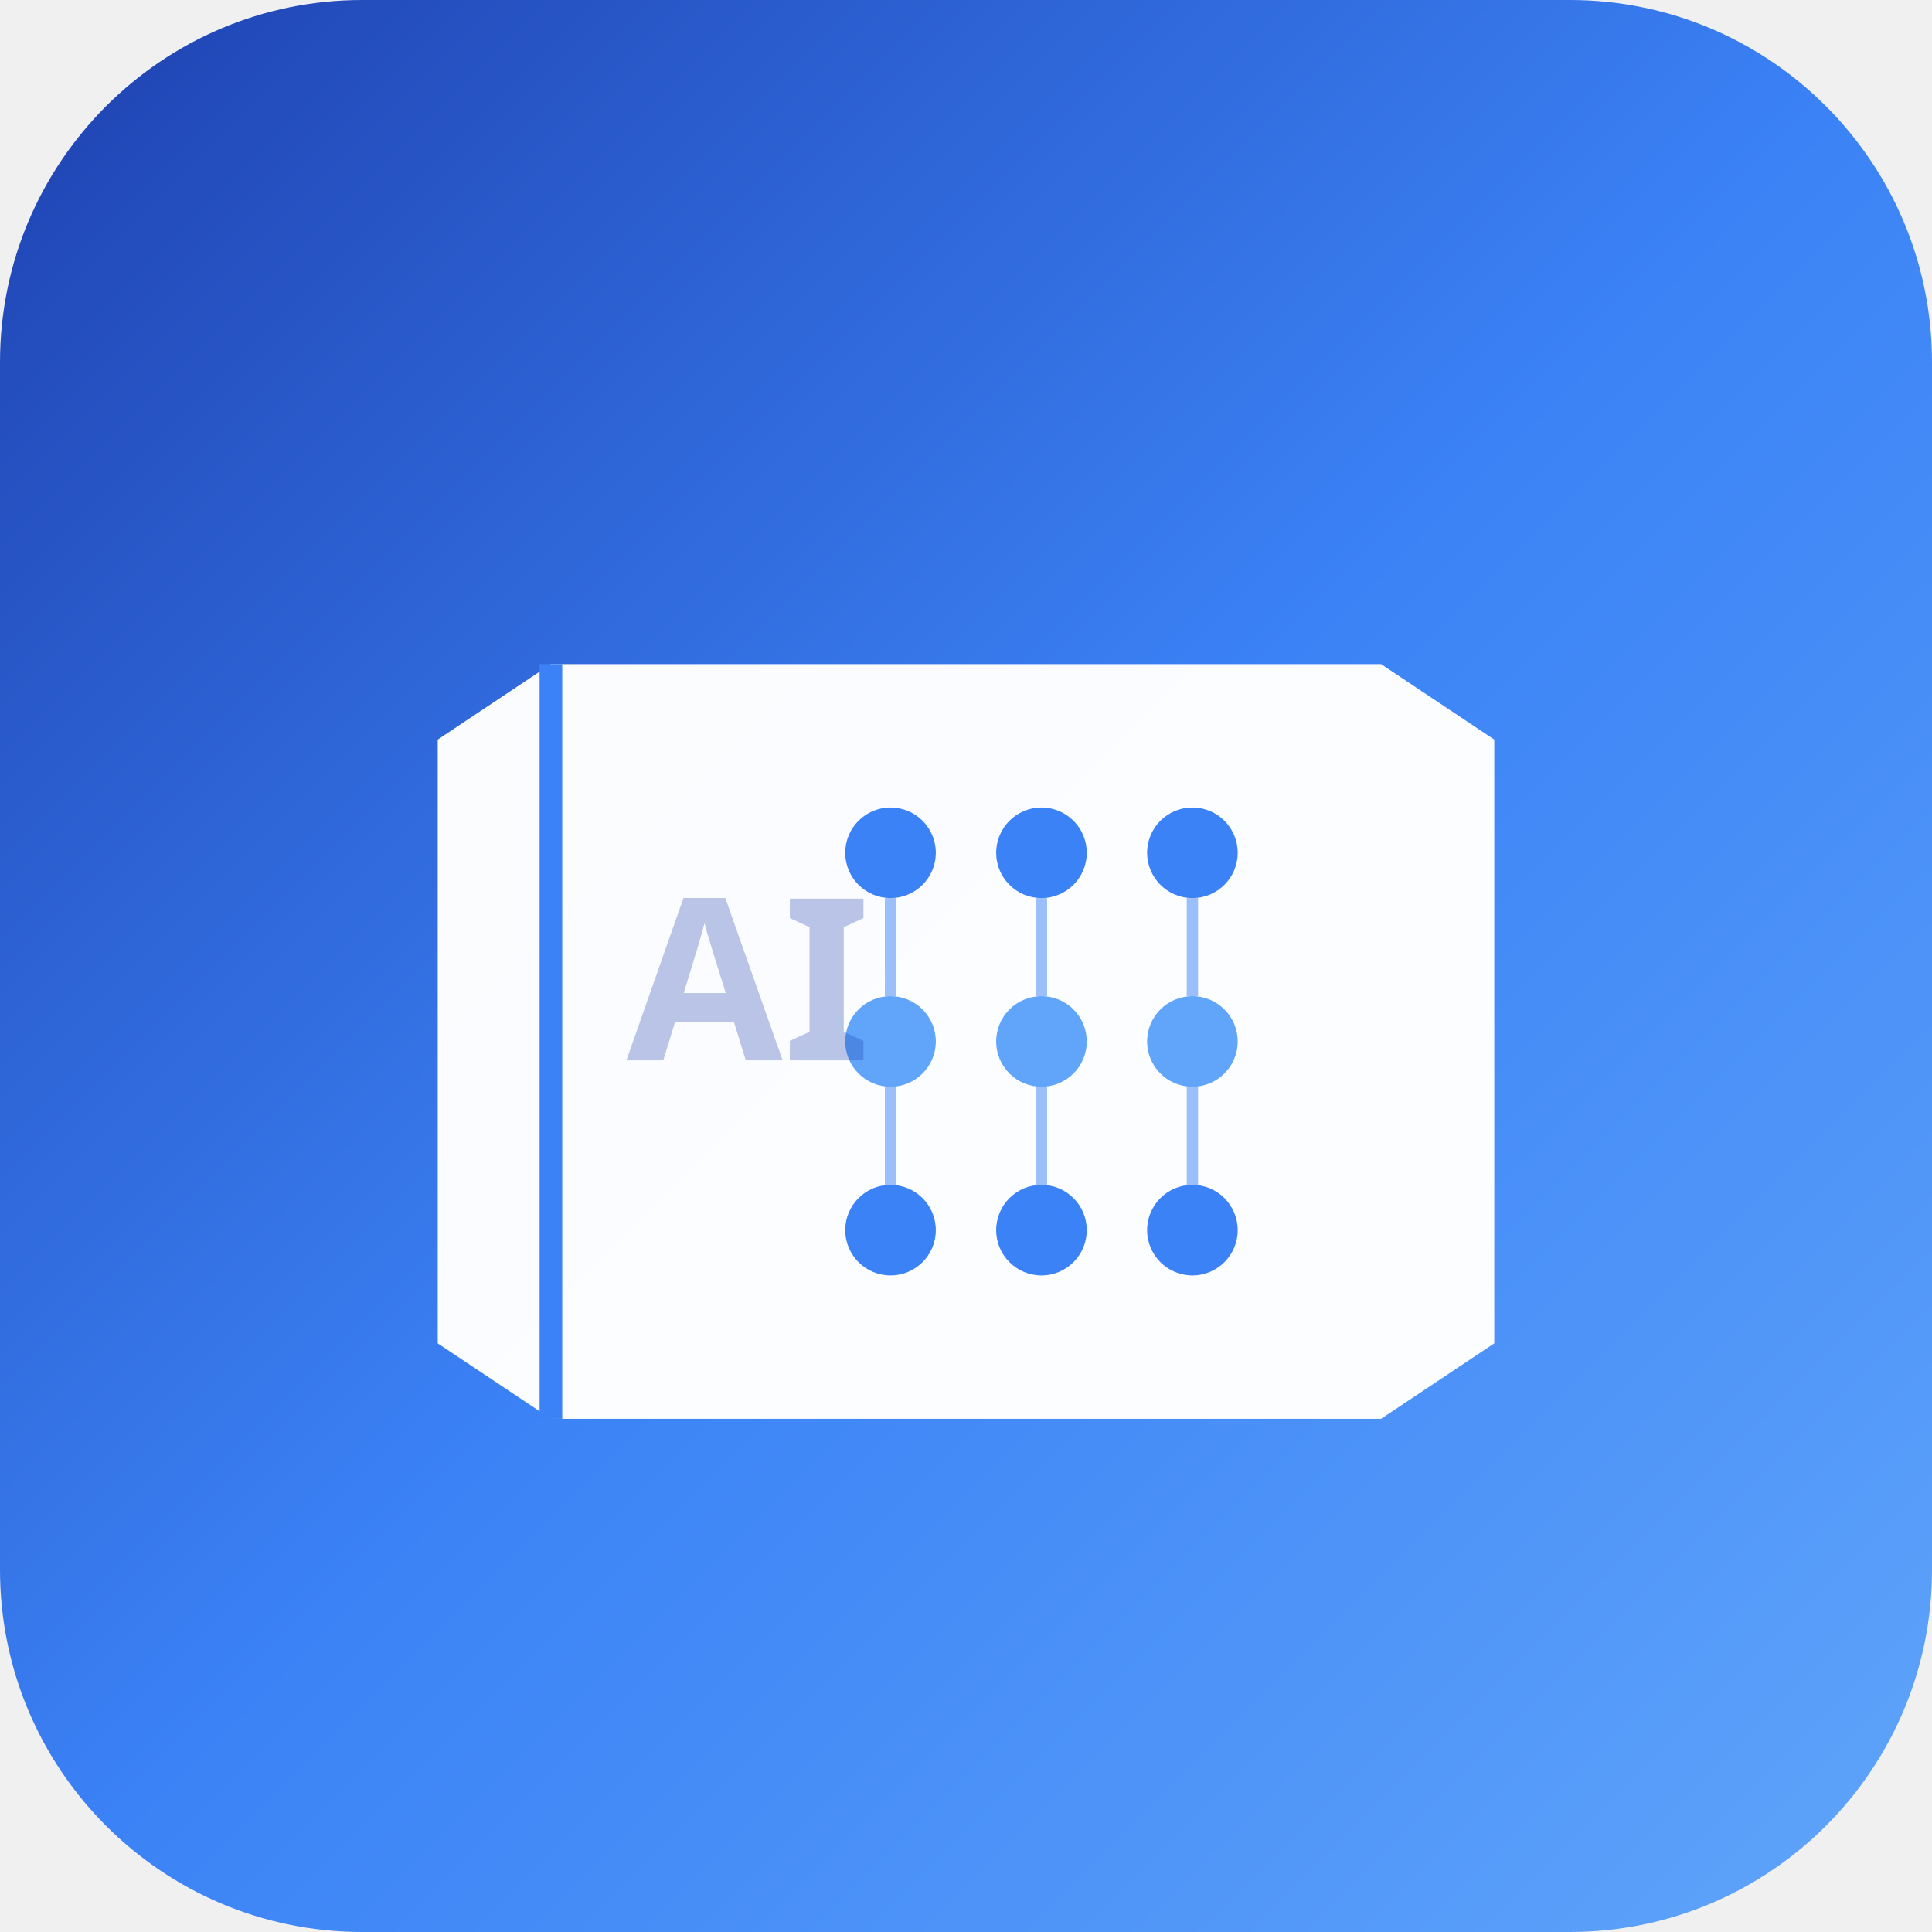
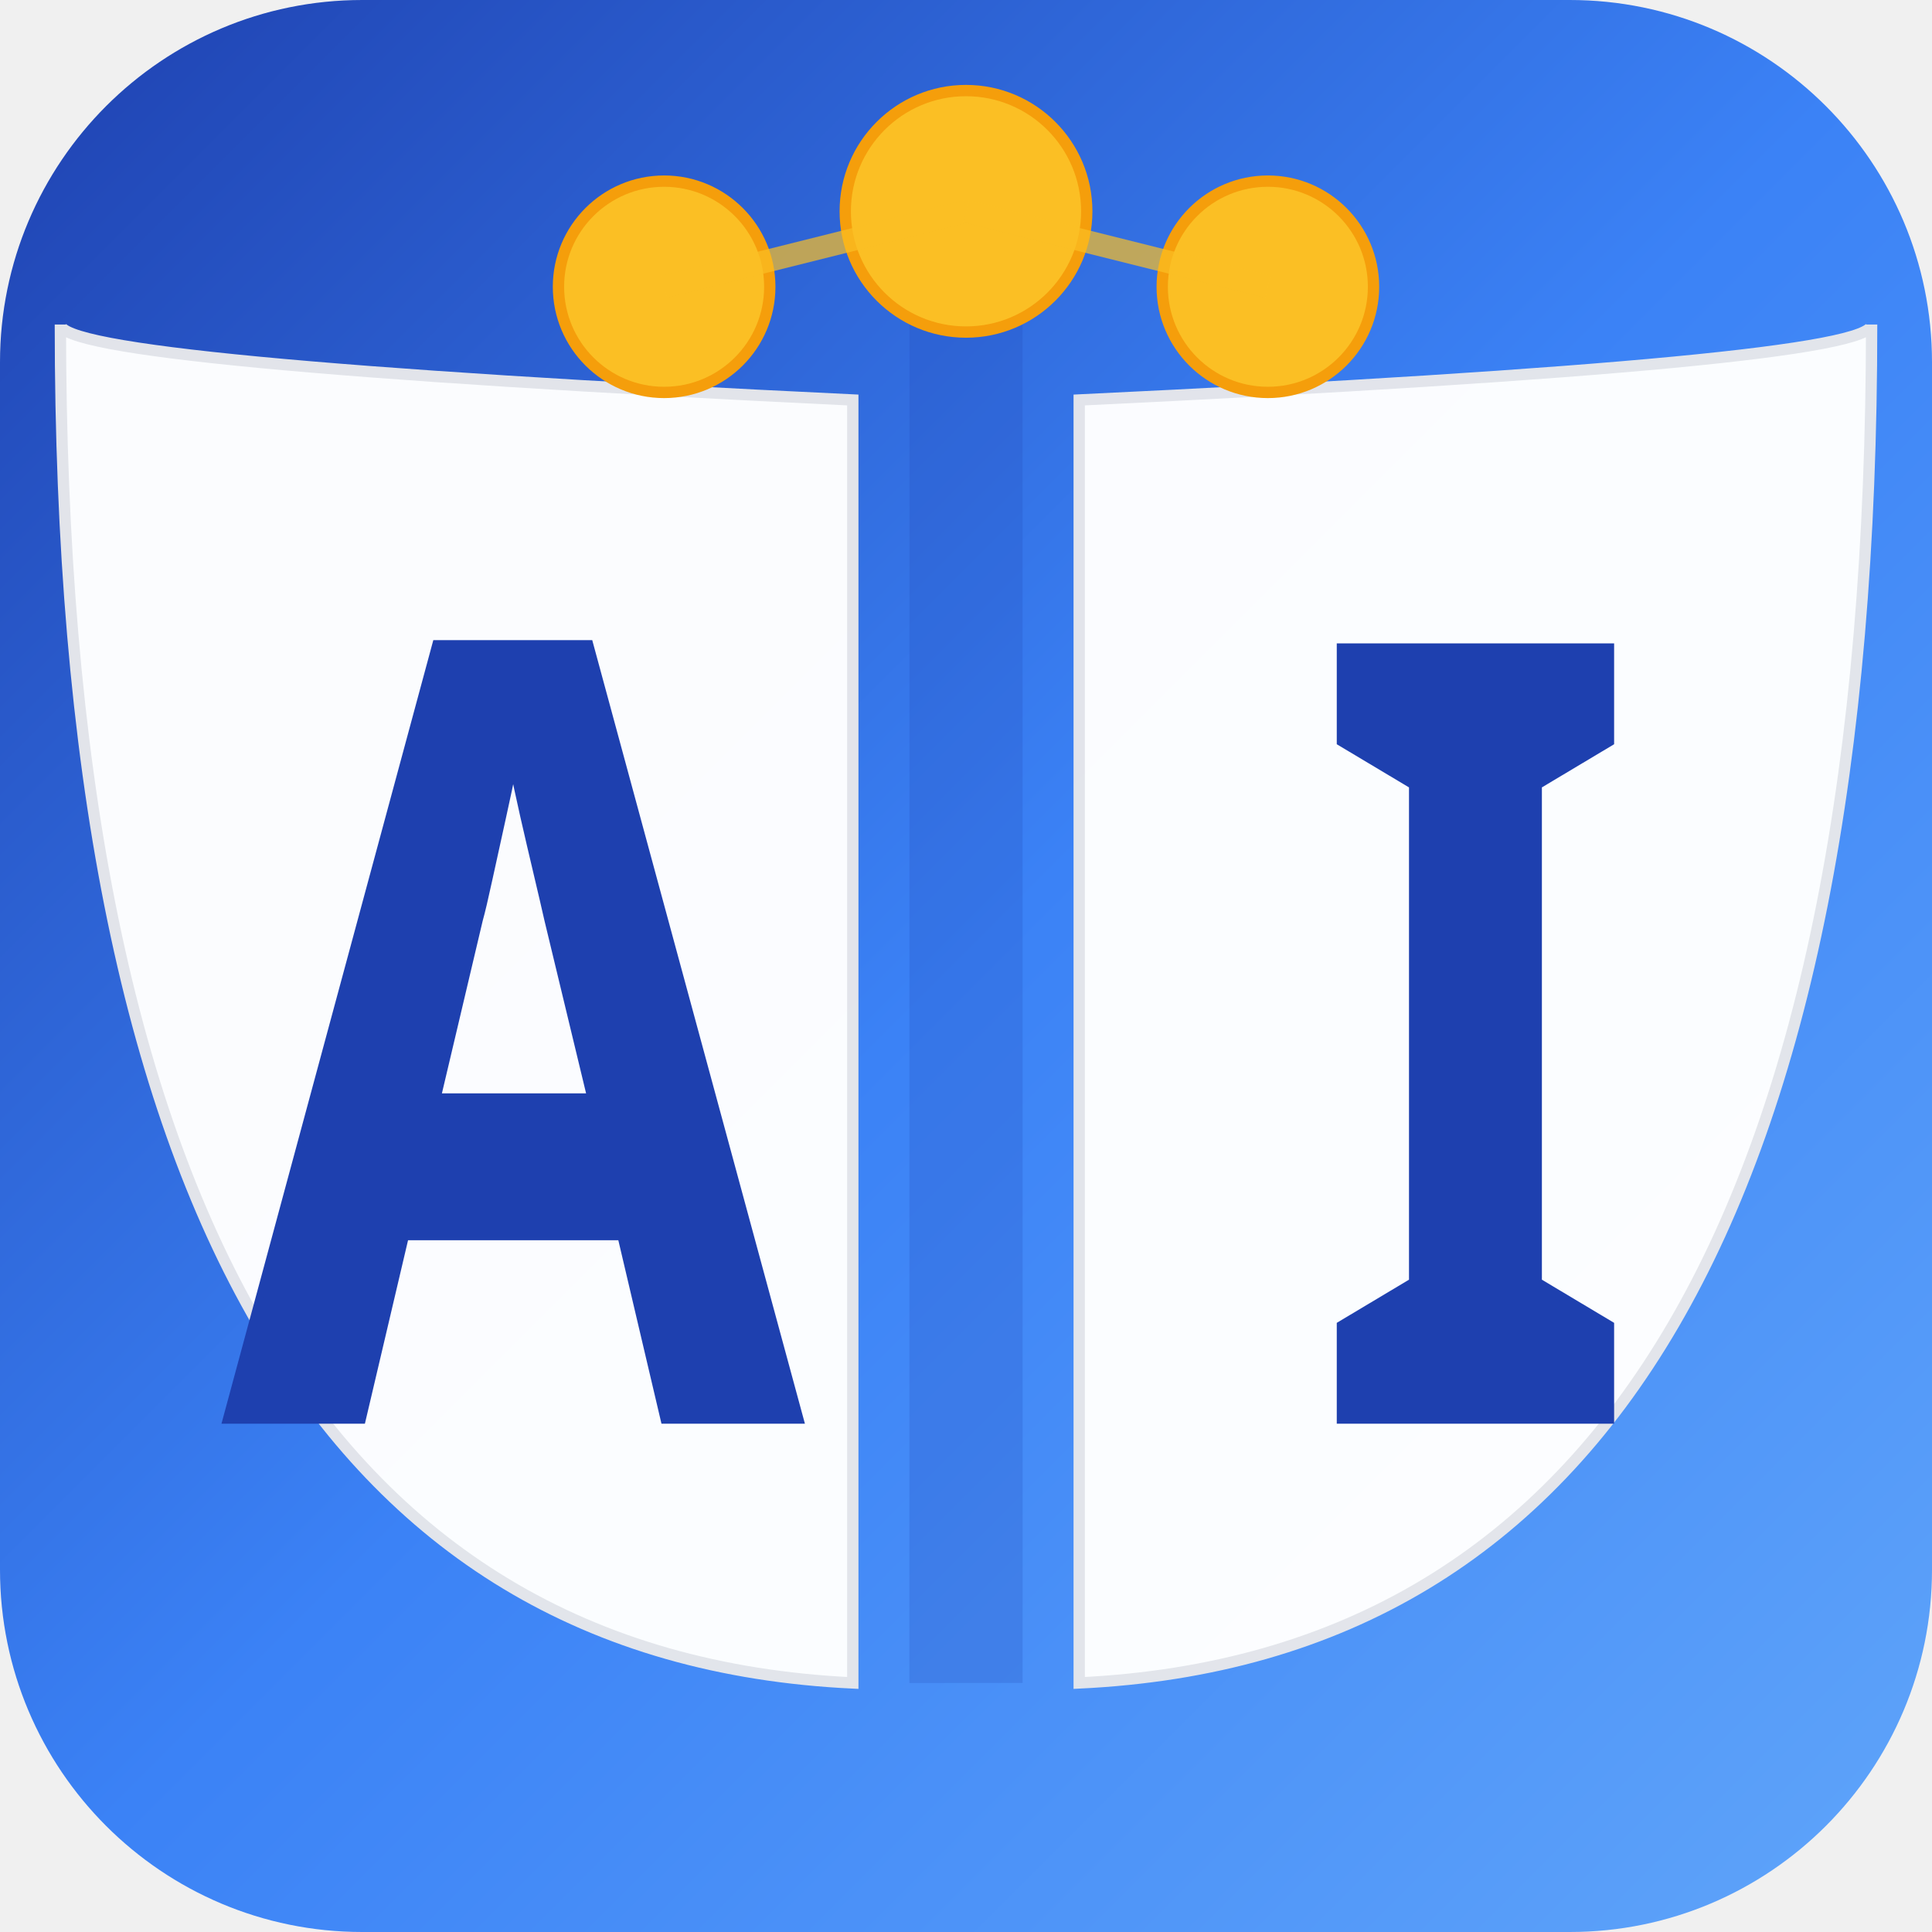
<svg xmlns="http://www.w3.org/2000/svg" width="192" height="192" viewBox="0 0 192 192" fill="none">
  <rect width="192" height="192" rx="36" fill="url(#gradient)" />
  <g transform="translate(96, 96) scale(0.375)">
-     <path d="M-140 -60 L-140 100 L-110 120 L110 120 L140 100 L140 -60 L110 -80 L-110 -80 Z" fill="white" opacity="0.98" />
-     <line x1="-110" y1="-80" x2="-110" y2="120" stroke="#3b82f6" stroke-width="6" />
-     <g transform="translate(20, 0)">
-       <circle cx="-40" cy="-30" r="12" fill="#3b82f6" />
-       <circle cx="0" cy="-30" r="12" fill="#3b82f6" />
-       <circle cx="40" cy="-30" r="12" fill="#3b82f6" />
-       <circle cx="-40" cy="20" r="12" fill="#60a5fa" />
-       <circle cx="0" cy="20" r="12" fill="#60a5fa" />
-       <circle cx="40" cy="20" r="12" fill="#60a5fa" />
-       <circle cx="-40" cy="70" r="12" fill="#3b82f6" />
-       <circle cx="0" cy="70" r="12" fill="#3b82f6" />
-       <circle cx="40" cy="70" r="12" fill="#3b82f6" />
-       <g stroke="#3b82f6" stroke-width="3" opacity="0.5">
-         <line x1="-40" y1="-18" x2="-40" y2="8" />
-         <line x1="0" y1="-18" x2="0" y2="8" />
-         <line x1="40" y1="-18" x2="40" y2="8" />
-         <line x1="-40" y1="32" x2="-40" y2="58" />
-         <line x1="0" y1="32" x2="0" y2="58" />
-         <line x1="40" y1="32" x2="40" y2="58" />
-       </g>
+     <path d="M-240 -170 Q-240 180, -30 190 L-30 -150 Q-240 -160, -240 -170 Z" fill="white" opacity="0.98" stroke="#e5e7eb" stroke-width="3" />
+     <path d="M240 -170 Q240 180, 30 190 L30 -150 Q240 -160, 240 -170 Z" fill="white" opacity="0.98" stroke="#e5e7eb" stroke-width="3" />
+     <rect x="-15" y="-170" width="30" height="360" fill="#1e40af" opacity="0.2" />
+     <g transform="translate(0, -10)">
+       <text x="-120" y="100" font-family="system-ui, sans-serif" font-size="220" font-weight="900" fill="#1e40af" stroke="#1e40af" stroke-width="2" text-anchor="middle" transform="scale(1, 1.3)">A</text>
+       <text x="135" y="100" font-family="system-ui, sans-serif" font-size="220" font-weight="900" fill="#1e40af" stroke="#1e40af" stroke-width="2" text-anchor="middle" transform="scale(1, 1.3)">I</text>
    </g>
-     <text x="-90" y="25" font-family="system-ui, sans-serif" font-size="60" font-weight="800" fill="#1e40af" opacity="0.3">AI</text>
+     <g transform="translate(0, -180)">
+       <circle cx="-80" cy="0" r="28" fill="#fbbf24" stroke="#f59e0b" stroke-width="3" />
+       <circle cx="0" cy="-20" r="32" fill="#fbbf24" stroke="#f59e0b" stroke-width="3" />
+       <circle cx="80" cy="0" r="28" fill="#fbbf24" stroke="#f59e0b" stroke-width="3" />
+       <line x1="-80" y1="0" x2="0" y2="-20" stroke="#fbbf24" stroke-width="6" opacity="0.7" />
+       <line x1="0" y1="-20" x2="80" y2="0" stroke="#fbbf24" stroke-width="6" opacity="0.7" />
+     </g>
  </g>
  <defs>
    <linearGradient id="gradient" x1="0%" y1="0%" x2="100%" y2="100%">
      <stop offset="0%" style="stop-color:#1e40af" />
      <stop offset="50%" style="stop-color:#3b82f6" />
      <stop offset="100%" style="stop-color:#60a5fa" />
    </linearGradient>
  </defs>
</svg>
